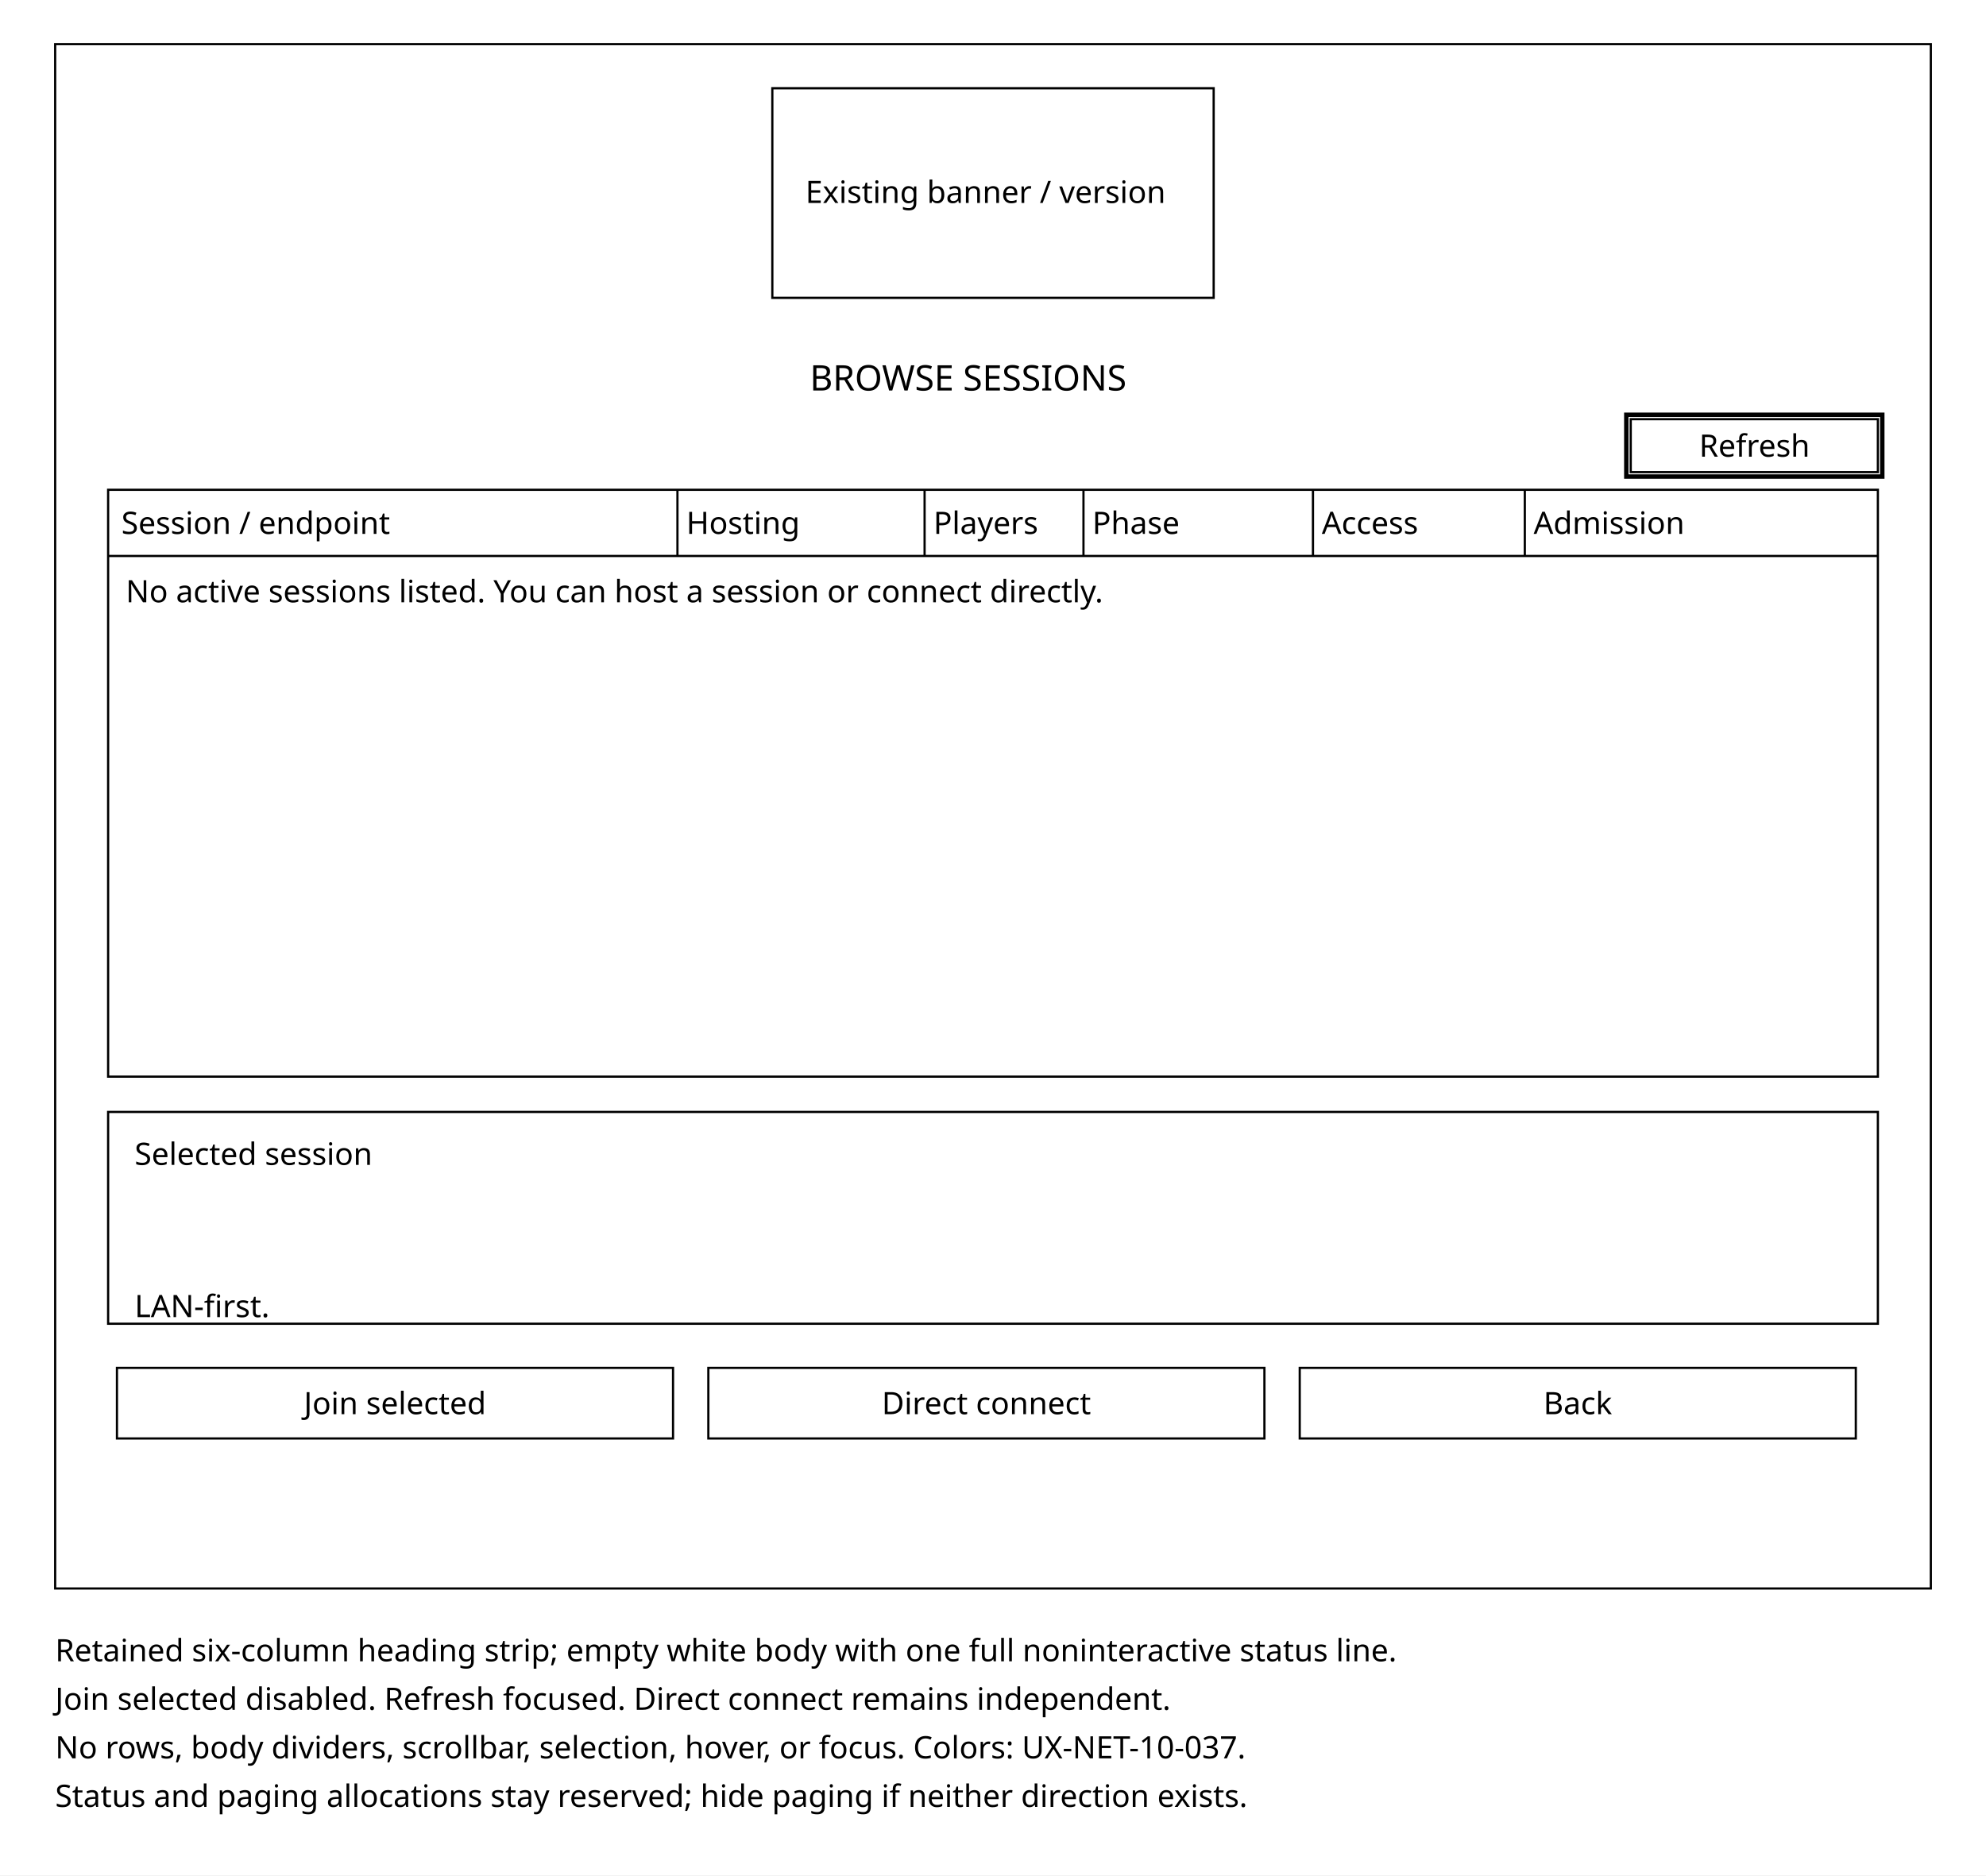
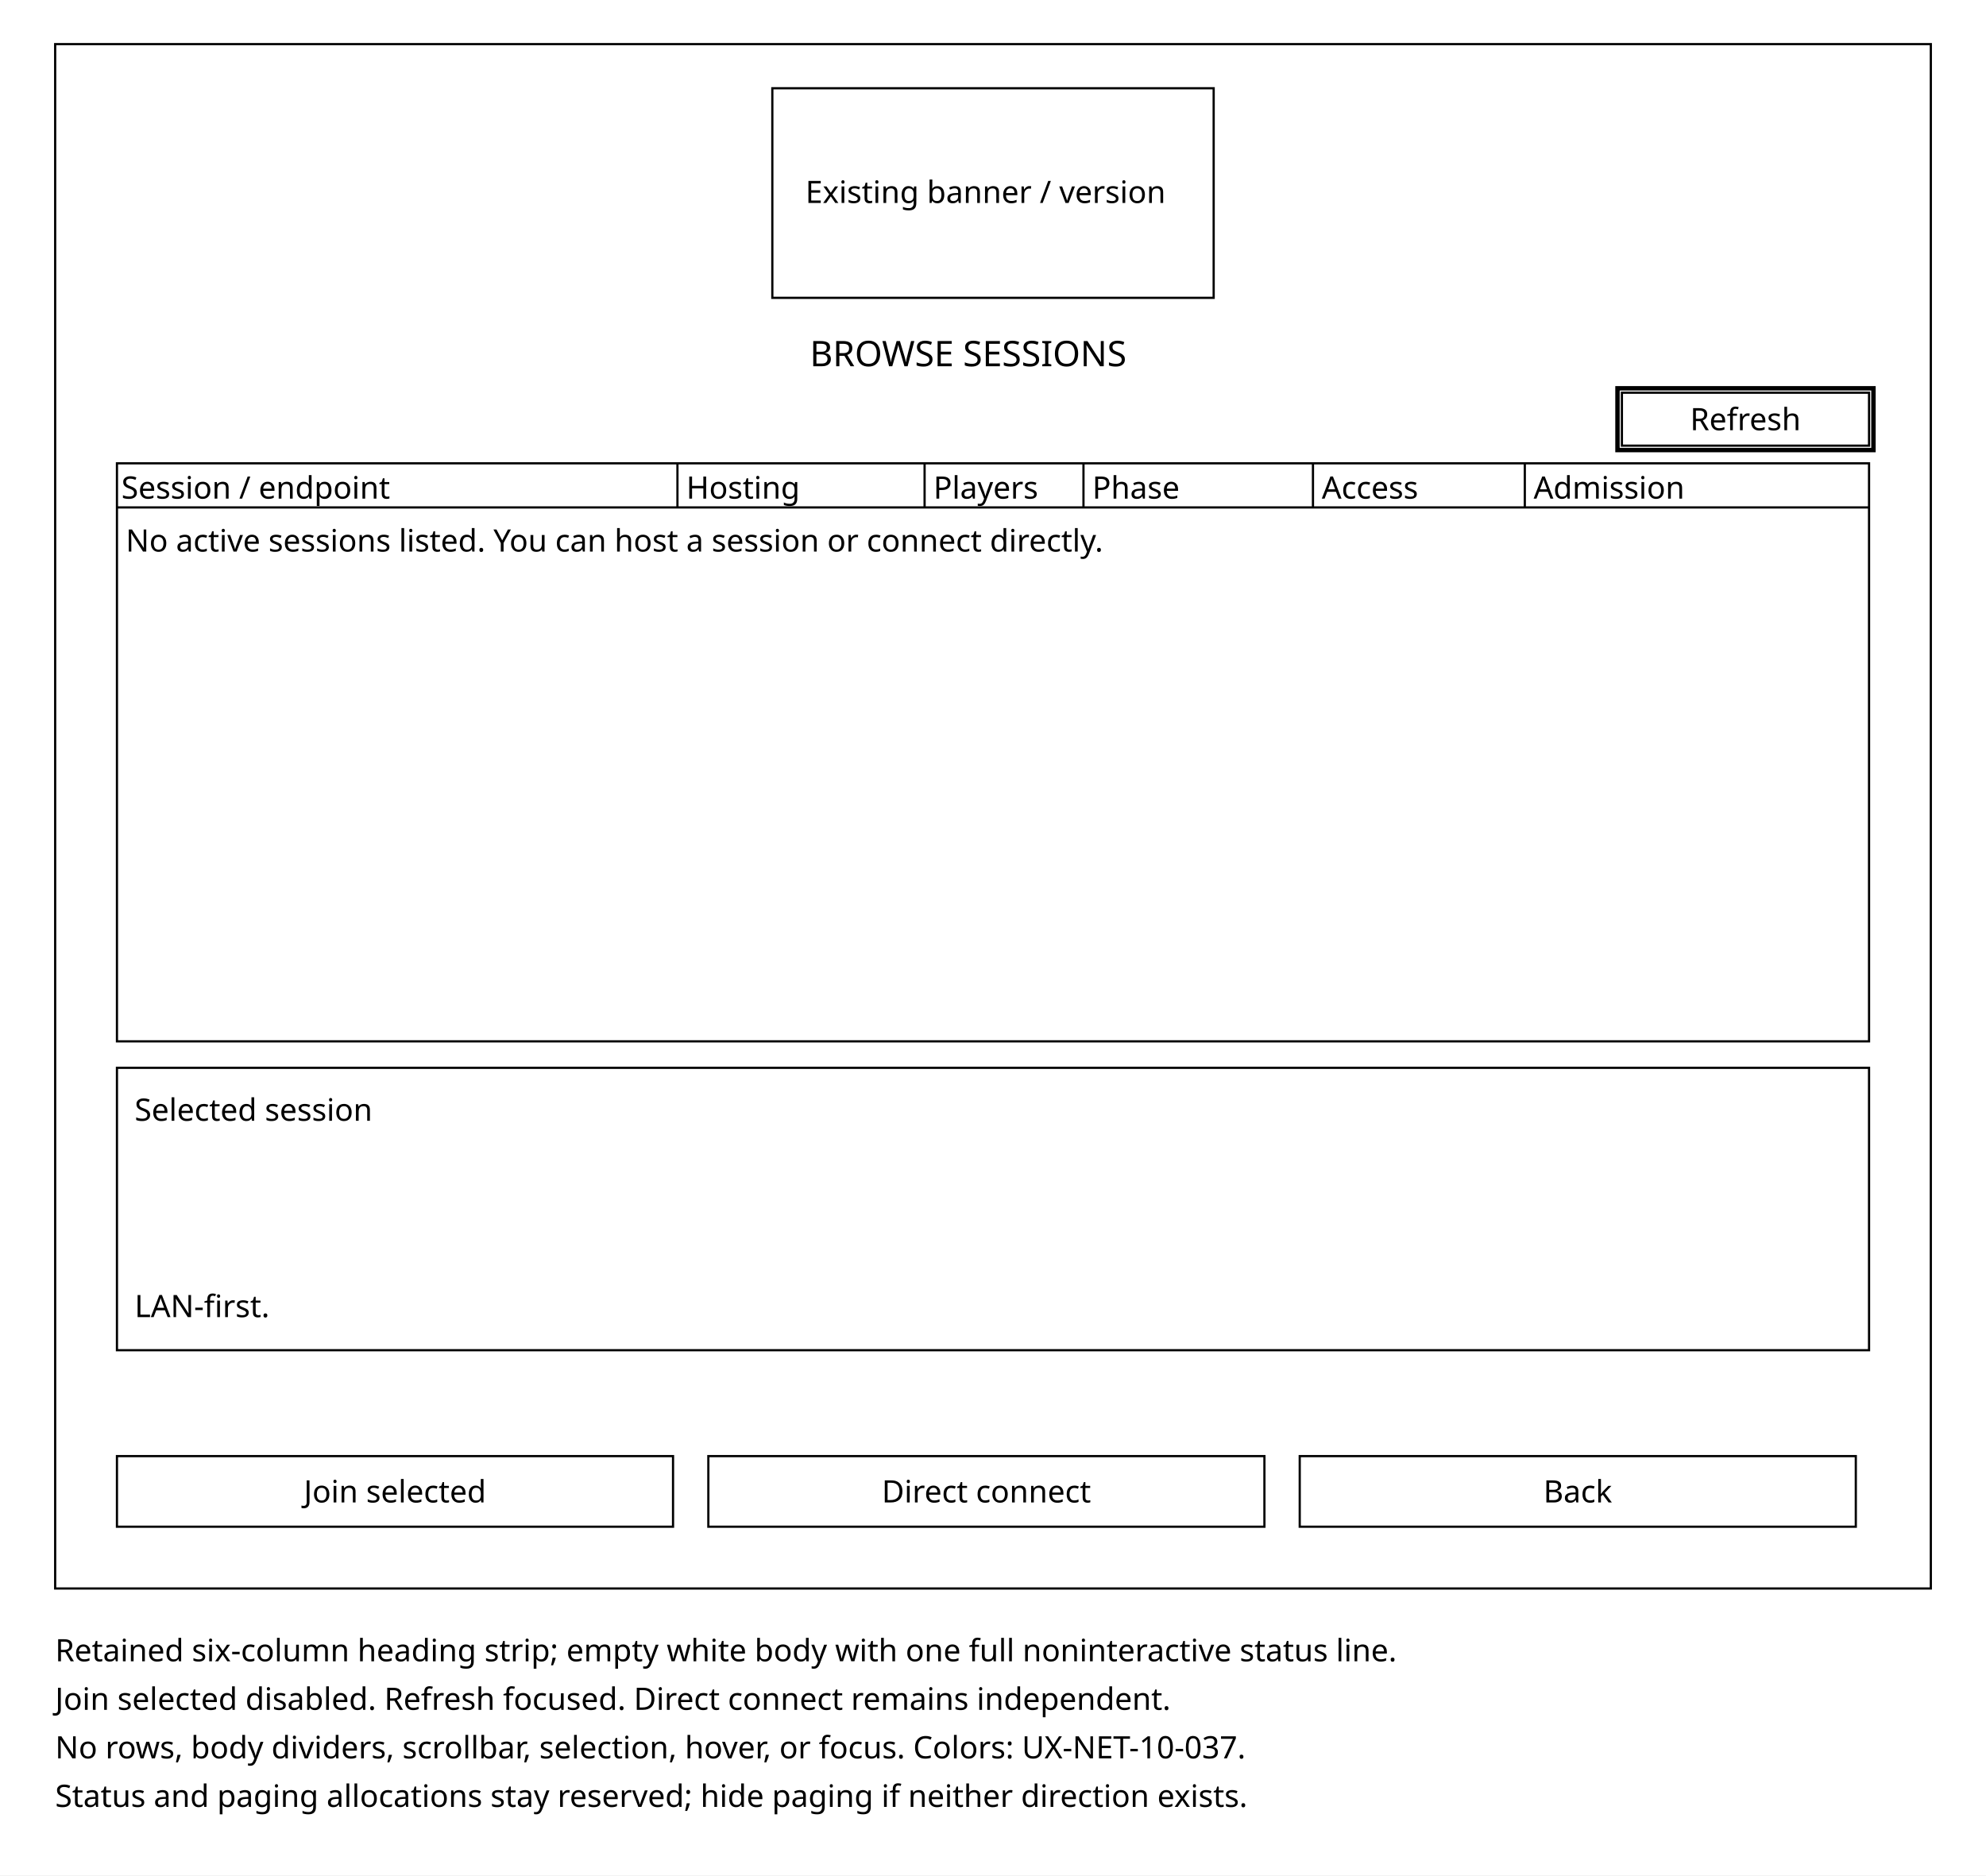
<svg xmlns="http://www.w3.org/2000/svg" width="900" height="850" viewBox="0 0 900 850">
  <rect width="900" height="850" fill="white" />
  <g fill="none" stroke="black">
    <rect x="25" y="20" width="850" height="700" />
    <rect x="350" y="40" width="200" height="95" />
-     <rect x="49" y="222" width="802" height="266" />
-     <path d="M49 252H851 M307 222V252 M419 222V252 M491 222V252 M595 222V252 M691 222V252" />
-     <rect x="49" y="504" width="802" height="96" />
-     <rect x="53" y="620" width="252" height="32" />
-     <rect x="739" y="190" width="112" height="24" />
-     <rect x="737" y="188" width="116" height="28" stroke-width="2" />
-     <rect x="321" y="620" width="252" height="32" />
-     <rect x="589" y="620" width="252" height="32" />
+     <rect x="53" y="210" width="794" height="262" />
+     <path d="M53 230H847 M307 210V230 M419 210V230 M491 210V230 M595 210V230 M691 210V230" />
+     <rect x="53" y="484" width="794" height="128" />
+     <rect x="53" y="660" width="252" height="32" />
+     <rect x="735" y="178" width="112" height="24" />
+     <rect x="733" y="176" width="116" height="28" stroke-width="2" />
+     <rect x="321" y="660" width="252" height="32" />
+     <rect x="589" y="660" width="252" height="32" />
  </g>
  <g fill="black" font-family="sans-serif" font-size="14">
    <text x="365" y="92">Existing banner / version</text>
-     <text x="367" y="177" font-size="16">BROWSE SESSIONS</text>
-     <text x="55" y="242">Session / endpoint</text>
-     <text x="311" y="242">Hosting</text>
-     <text x="423" y="242">Players</text>
-     <text x="495" y="242">Phase</text>
-     <text x="599" y="242">Access</text>
-     <text x="695" y="242">Admission</text>
-     <text x="57" y="273">No active sessions listed. You can host a session or connect directly.</text>
-     <text x="61" y="528">Selected session</text>
+     <text x="367" y="166" font-size="16">BROWSE SESSIONS</text>
+     <text x="55" y="226">Session / endpoint</text>
+     <text x="311" y="226">Hosting</text>
+     <text x="423" y="226">Players</text>
+     <text x="495" y="226">Phase</text>
+     <text x="599" y="226">Access</text>
+     <text x="695" y="226">Admission</text>
+     <text x="57" y="250">No active sessions listed. You can host a session or connect directly.</text>
+     <text x="61" y="508">Selected session</text>
    <text x="61" y="597">LAN-first.</text>
-     <text x="179" y="641" text-anchor="middle">Join selected</text>
-     <text x="770" y="207">Refresh</text>
-     <text x="447" y="641" text-anchor="middle">Direct connect</text>
-     <text x="715" y="641" text-anchor="middle">Back</text>
+     <text x="179" y="681" text-anchor="middle">Join selected</text>
+     <text x="791" y="195" text-anchor="middle">Refresh</text>
+     <text x="447" y="681" text-anchor="middle">Direct connect</text>
+     <text x="715" y="681" text-anchor="middle">Back</text>
    <text x="25" y="753">Retained six-column heading strip; empty white body with one full noninteractive status line.</text>
    <text x="25" y="775">Join selected disabled. Refresh focused. Direct connect remains independent.</text>
    <text x="25" y="797">No rows, body dividers, scrollbar, selection, hover, or focus. Colors: UX-NET-10-037.</text>
    <text x="25" y="819">Status and paging allocations stay reserved; hide paging if neither direction exists.</text>
  </g>
</svg>
